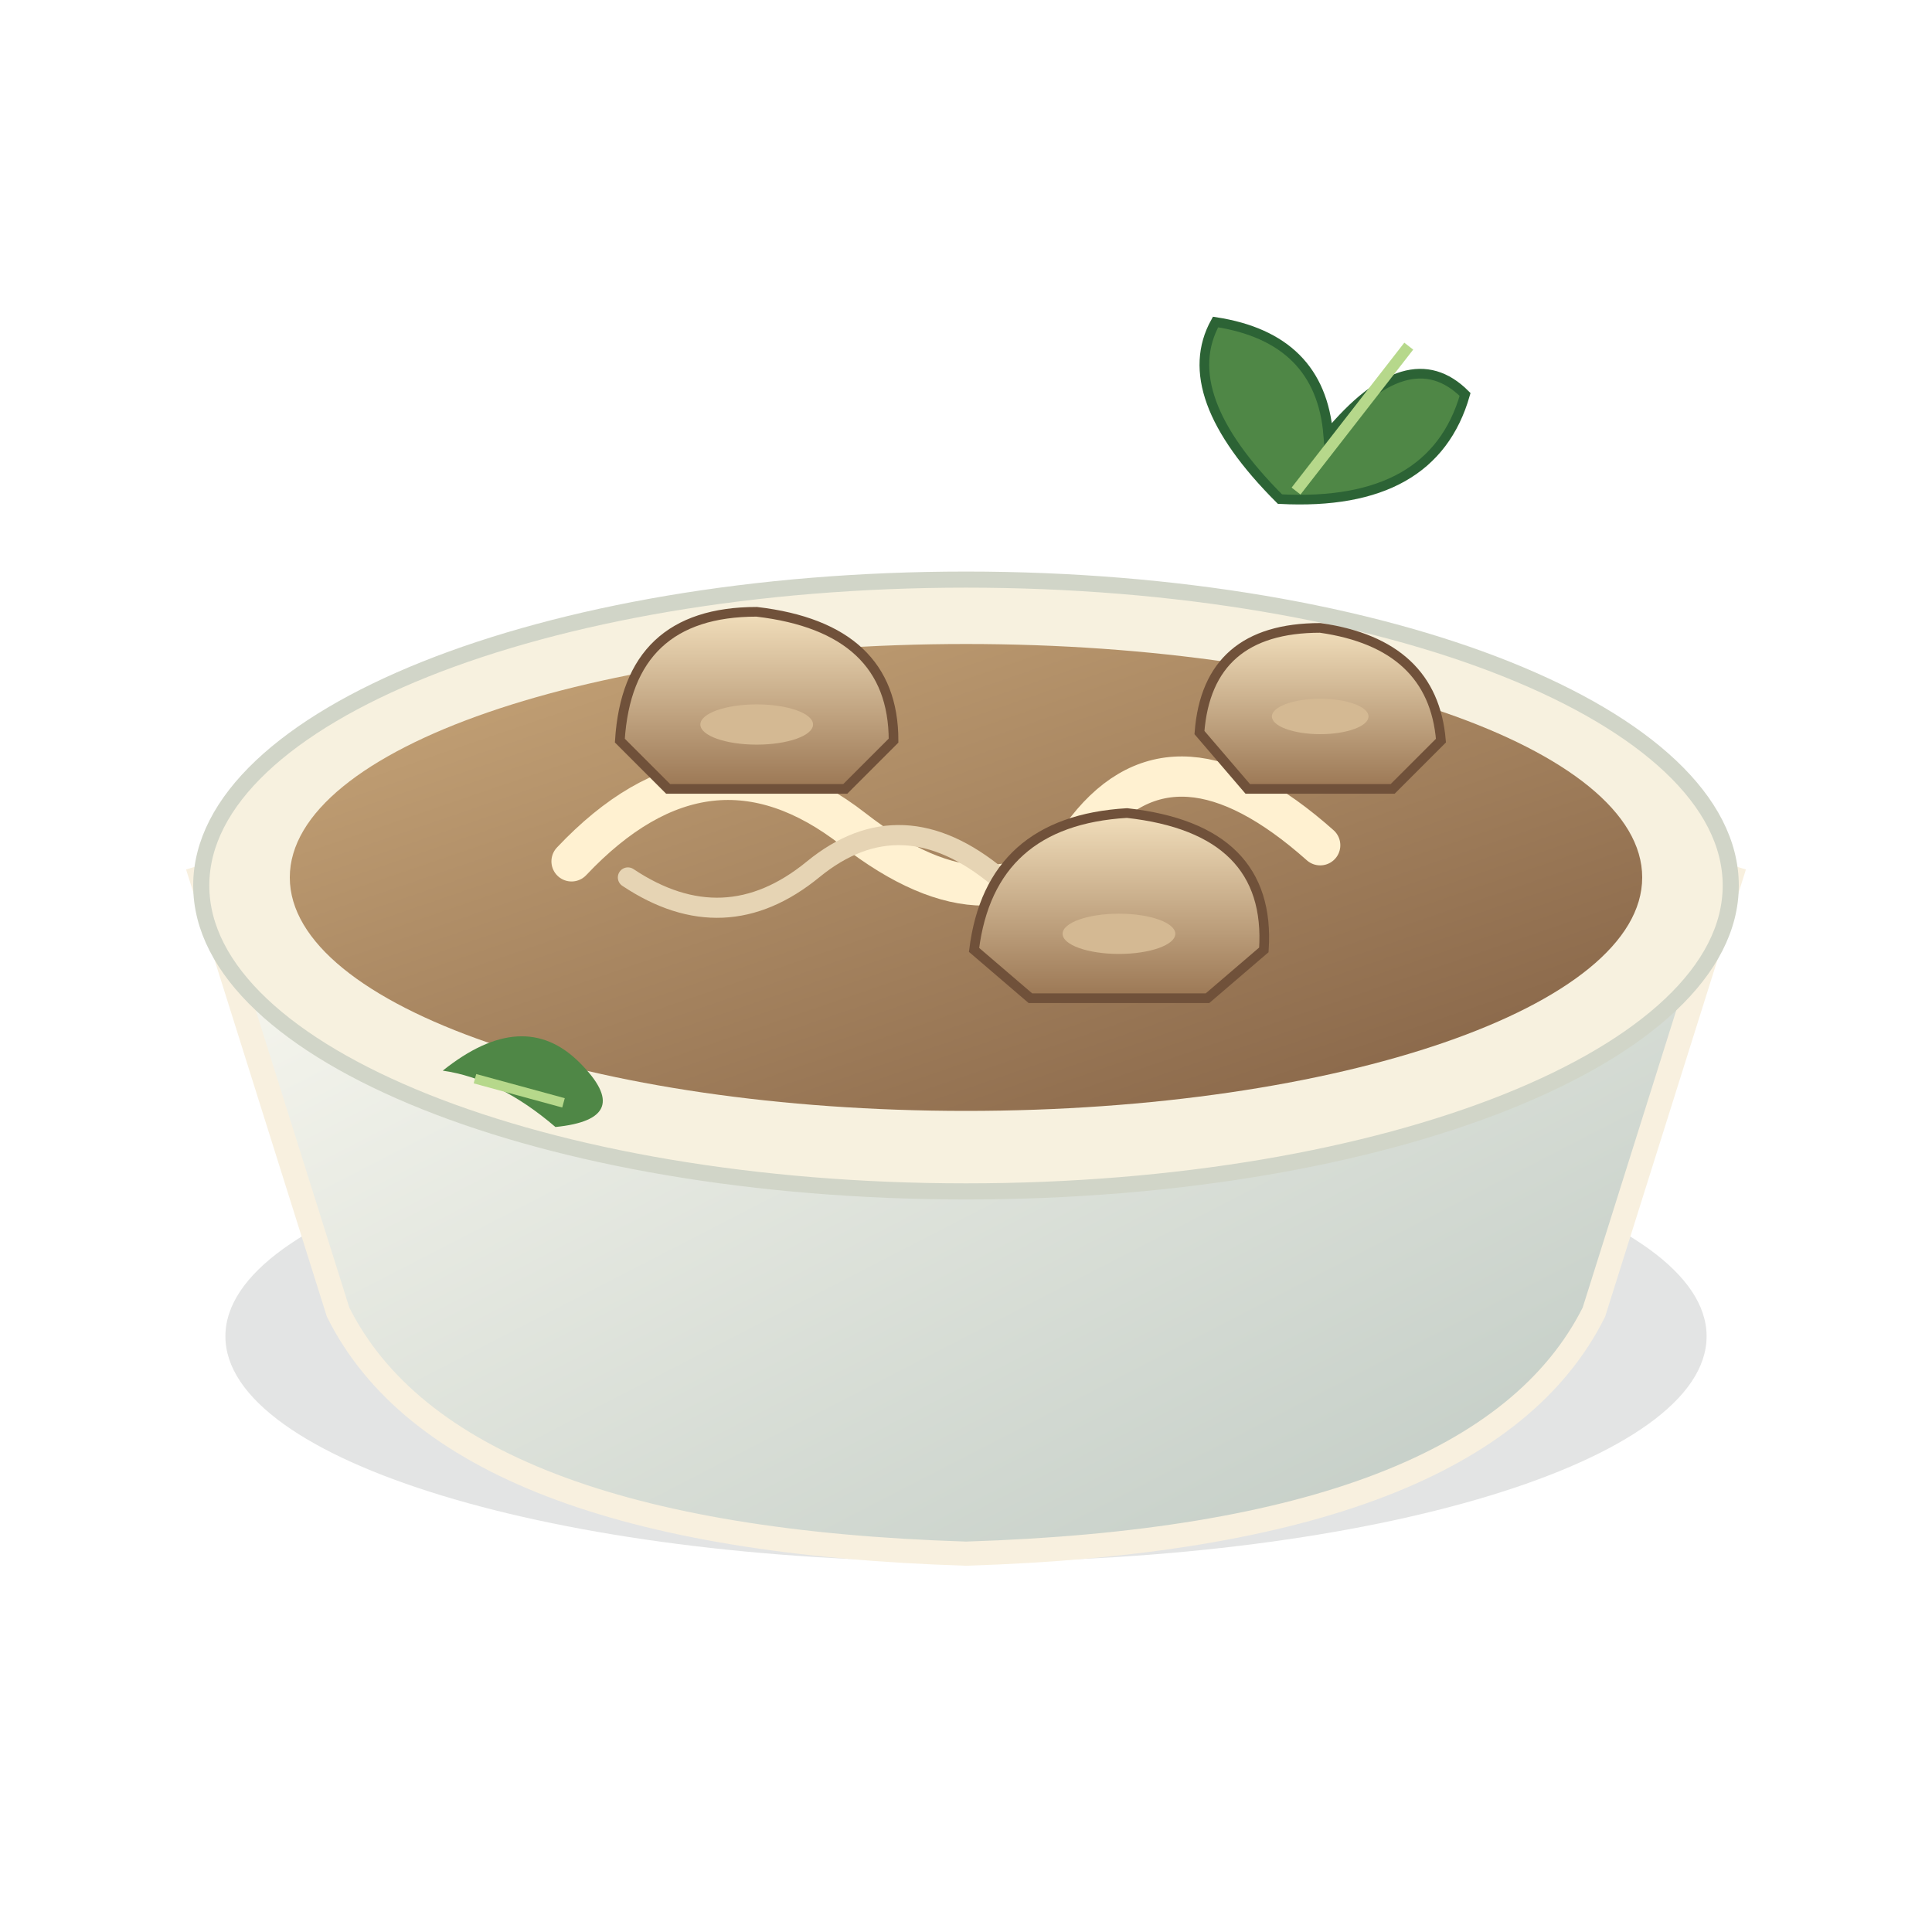
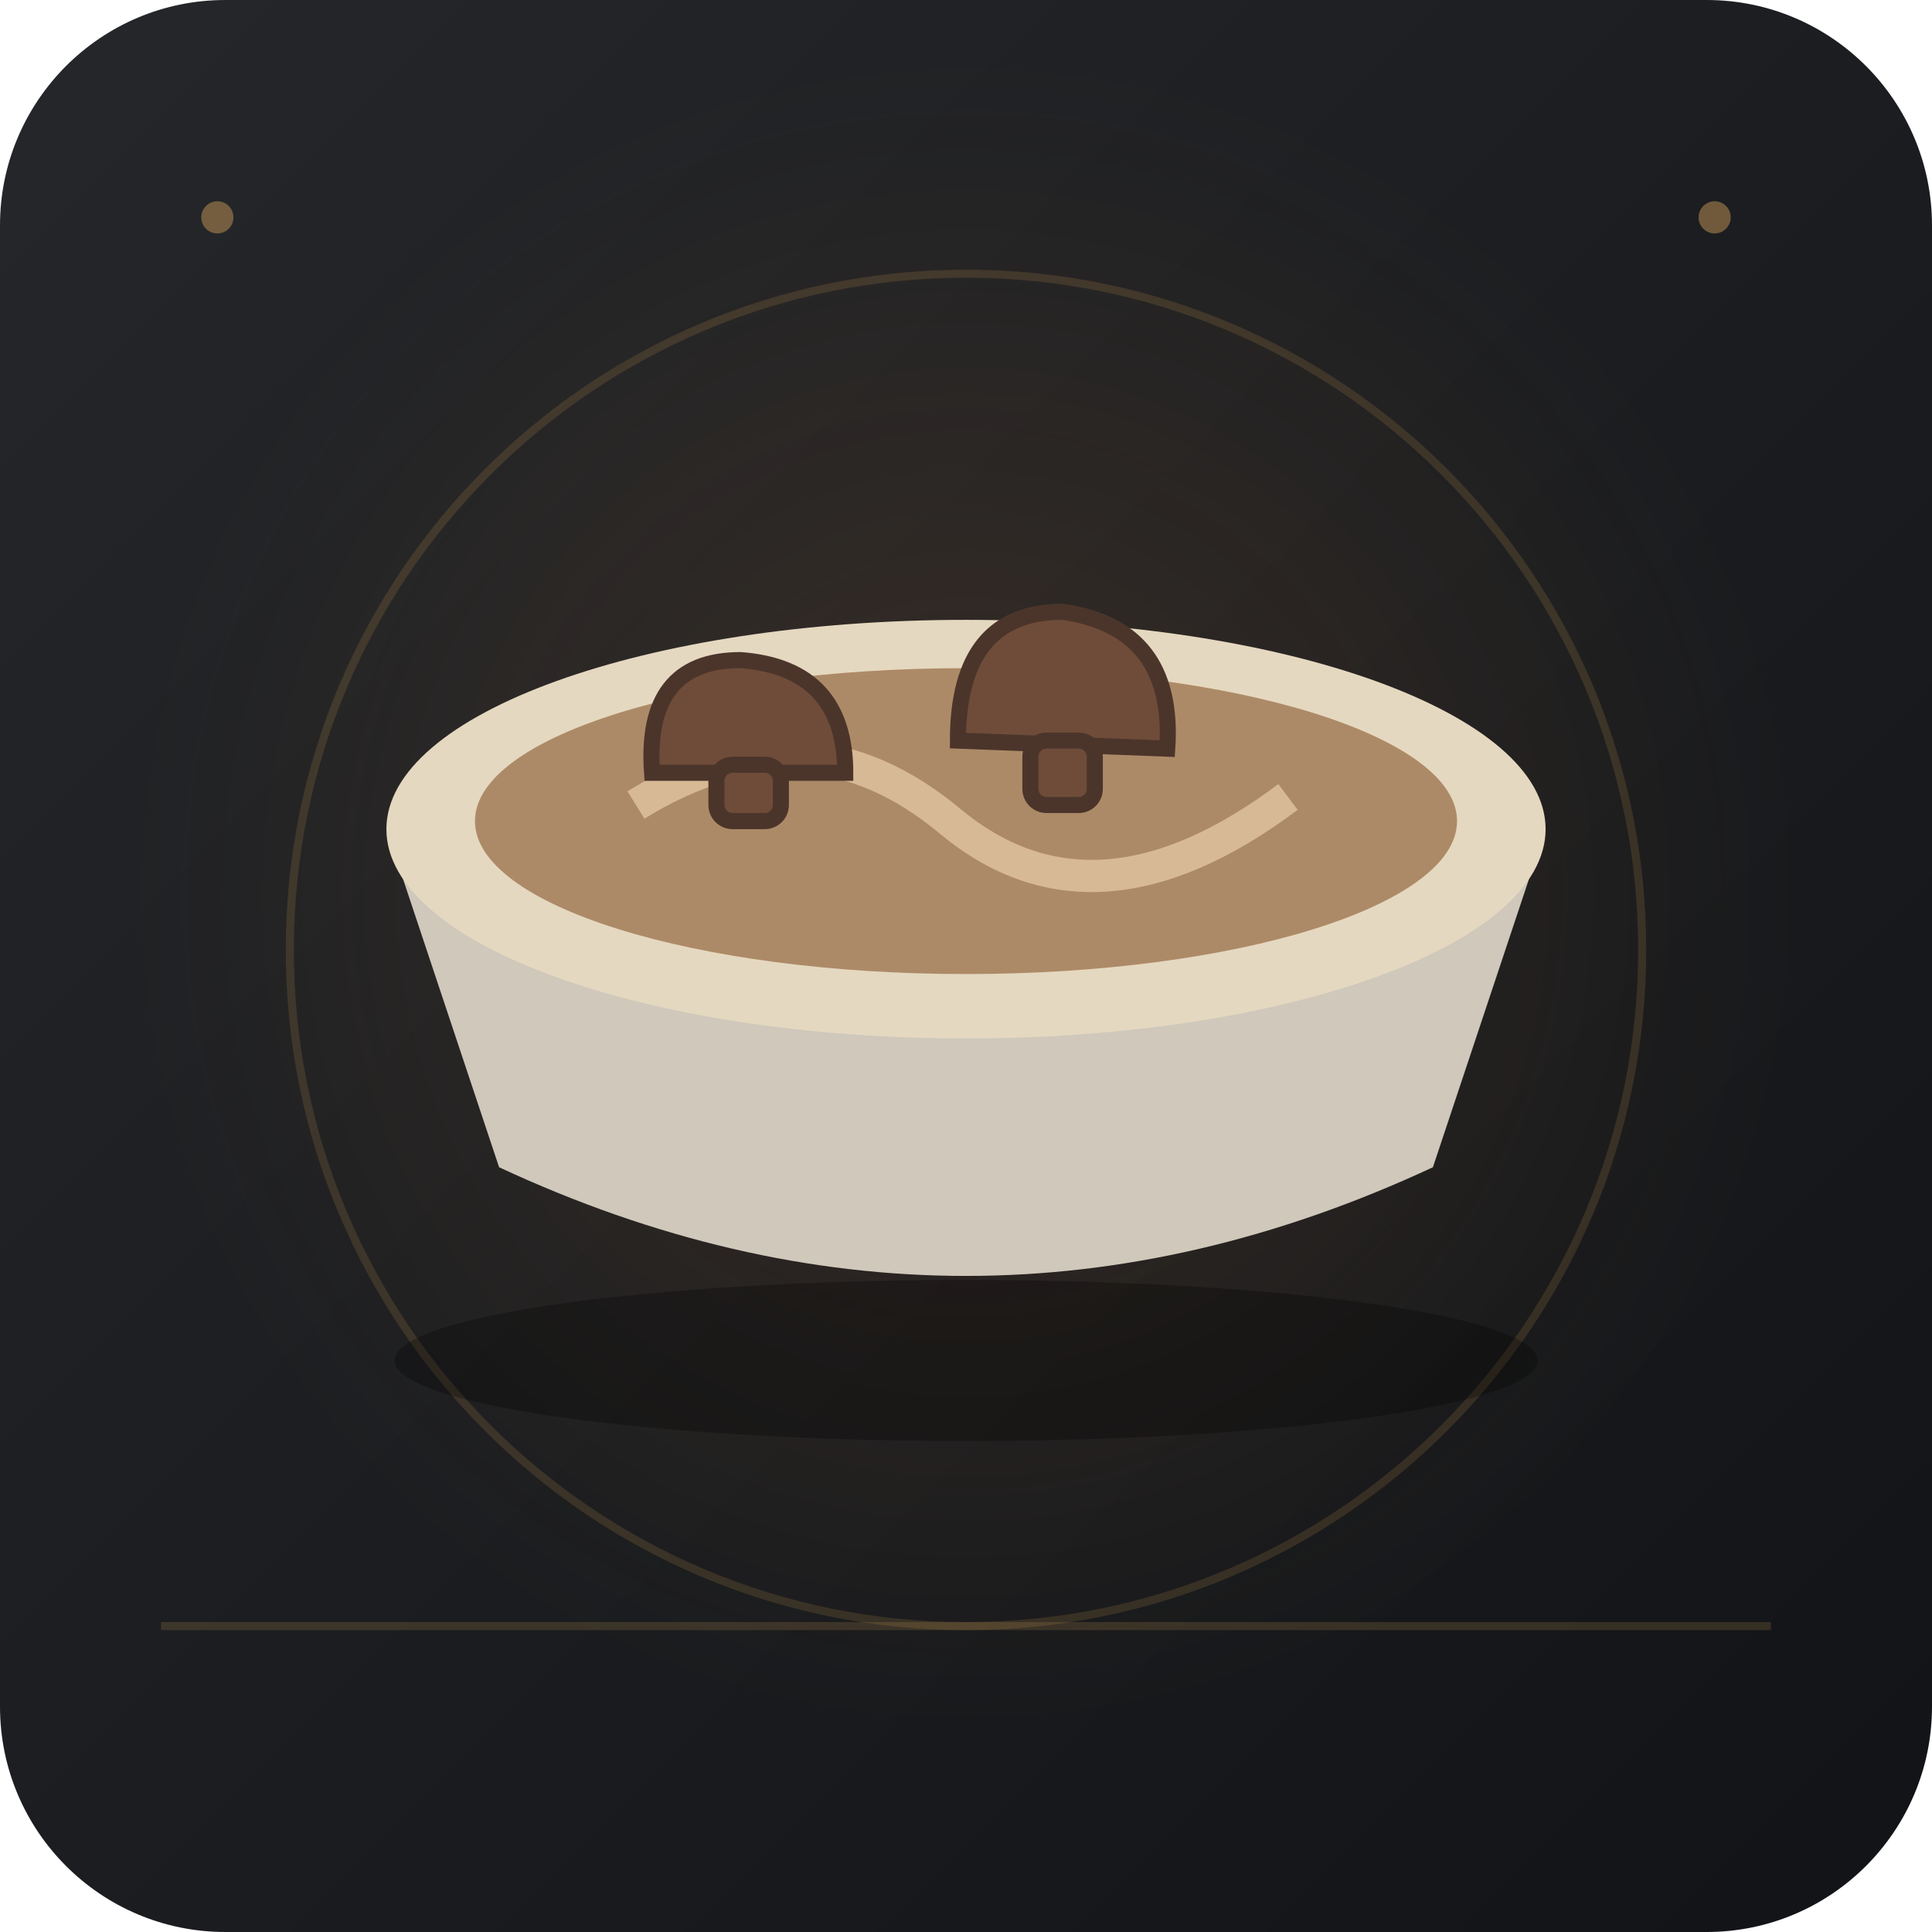
- <svg xmlns="http://www.w3.org/2000/svg" viewBox="0 0 240 240" role="img" aria-labelledby="svg-title svg-desc">
+ <svg xmlns="http://www.w3.org/2000/svg" width="1024" height="1024" viewBox="0 0 240 240" role="img" aria-labelledby="t-mushroom-soup d-mushroom-soup">
  <defs>
-     <linearGradient id="bowl" x2="1" y2="1">
-       <stop stop-color="#fffdf5" />
-       <stop offset="1" stop-color="#bdc8c1" />
+     <linearGradient id="bg" x1="0" y1="0" x2="1" y2="1">
+       <stop stop-color="#25272a" />
+       <stop offset="1" stop-color="#111316" />
    </linearGradient>
-     <linearGradient id="soup" x2="1" y2="1">
-       <stop stop-color="#c9a77a" />
-       <stop offset="1" stop-color="#826044" />
+     <radialGradient id="glow">
+       <stop stop-color="#b8753c" stop-opacity=".18" />
+       <stop offset="1" stop-color="#b8753c" stop-opacity="0" />
+     </radialGradient>
+     <linearGradient id="dough" x1="0" y1="0" x2="1" y2="1">
+       <stop stop-color="#f3d79c" />
+       <stop offset="1" stop-color="#c38b4b" />
    </linearGradient>
-     <linearGradient id="mushroom" x2="0" y2="1">
-       <stop stop-color="#f2dfbc" />
-       <stop offset="1" stop-color="#9b7754" />
+     <linearGradient id="salmon" x1="0" y1="0" x2="1" y2="1">
+       <stop stop-color="#ffb17e" />
+       <stop offset="1" stop-color="#d65c49" />
+     </linearGradient>
+     <linearGradient id="steak" x1="0" y1="0" x2="1" y2="1">
+       <stop stop-color="#9a5540" />
+       <stop offset="1" stop-color="#4d2a24" />
    </linearGradient>
  </defs>
-   <ellipse cx="120" cy="166" rx="92" ry="28" fill="#131a16" opacity=".12" />
-   <path d="M25 109Q120 80 215 109L198 163Q184 191 120 193Q56 191 42 163Z" fill="url(#bowl)" stroke="#f8f0df" stroke-width="3" />
-   <ellipse cx="120" cy="110" rx="95" ry="38" fill="#f7f1df" stroke="#d1d5c8" stroke-width="2" />
-   <ellipse cx="120" cy="109" rx="84" ry="29" fill="url(#soup)" />
-   <path d="M71 107q17-18 35-4t29 0 29 2" fill="none" stroke="#fff1d1" stroke-width="5" stroke-linecap="round" />
-   <path d="M78 109q12 8 23-1t23 1 22 0" fill="none" stroke="#e6d4b4" stroke-width="2.5" stroke-linecap="round" />
-   <g fill="url(#mushroom)" stroke="#70513a" stroke-width="1.2">
-     <path d="M77 92Q78 76 94 76Q111 78 111 92L105 98H83Z" />
-     <path d="M121 118Q123 102 140 101Q158 103 157 118L150 124H128Z" />
-     <path d="M149 91Q150 78 164 78Q178 80 179 92L173 98H155Z" />
+   <rect width="240" height="240" rx="28" fill="url(#bg)" />
+   <circle cx="120" cy="111" r="104" fill="url(#glow)" />
+   <circle cx="120" cy="118" r="84" fill="none" stroke="#f0b65a" stroke-opacity=".14" />
+   <ellipse cx="120" cy="169" rx="71" ry="10" fill="#000" opacity=".28" />
+   <path d="M48 103 Q120 131 192 103 L178 145 Q120 172 62 145Z" fill="#cfc8bb" />
+   <ellipse cx="120" cy="103" rx="72" ry="26" fill="#e5d8c0" />
+   <ellipse cx="120" cy="102" rx="61" ry="19" fill="#ad8a67" />
+   <path d="M79 100 Q100 87 118 102 T160 99" fill="none" stroke="#d7b995" stroke-width="4" />
+   <g fill="#6f4c39" stroke="#4b352b" stroke-width="2">
+     <path d="M81 96 Q80 82 92 82 Q105 83 105 96Z" />
+     <rect x="89" y="95" width="8" height="7" rx="2" />
+     <path d="M119 92 Q119 76 132 76 Q146 78 145 93Z" />
+     <rect x="128" y="92" width="8" height="8" rx="2" />
  </g>
-   <g fill="#d4b993">
-     <ellipse cx="94" cy="90" rx="7" ry="2.5" />
-     <ellipse cx="139" cy="116" rx="7" ry="2.5" />
-     <ellipse cx="164" cy="89" rx="6" ry="2.2" />
-   </g>
-   <path d="M159 62q-13-13-8-22 13 2 14 14 10-12 17-5-4 14-23 13Z" fill="#4f8746" stroke="#2c6335" stroke-width="1.2" />
-   <path d="M161 61l14-18" stroke="#b6d88b" stroke-width="1.4" />
-   <path d="M55 133q10-8 17-1t-3 8q-7-6-14-7Z" fill="#4f8746" />
-   <path d="M59 134l11 3" stroke="#b6d88b" stroke-width="1.2" />
+   <path d="M20 202 H220" stroke="#d7a35b" stroke-opacity=".18" />
+   <circle cx="27" cy="27" r="2" fill="#d7a35b" opacity=".45" />
+   <circle cx="213" cy="27" r="2" fill="#d7a35b" opacity=".45" />
</svg>
